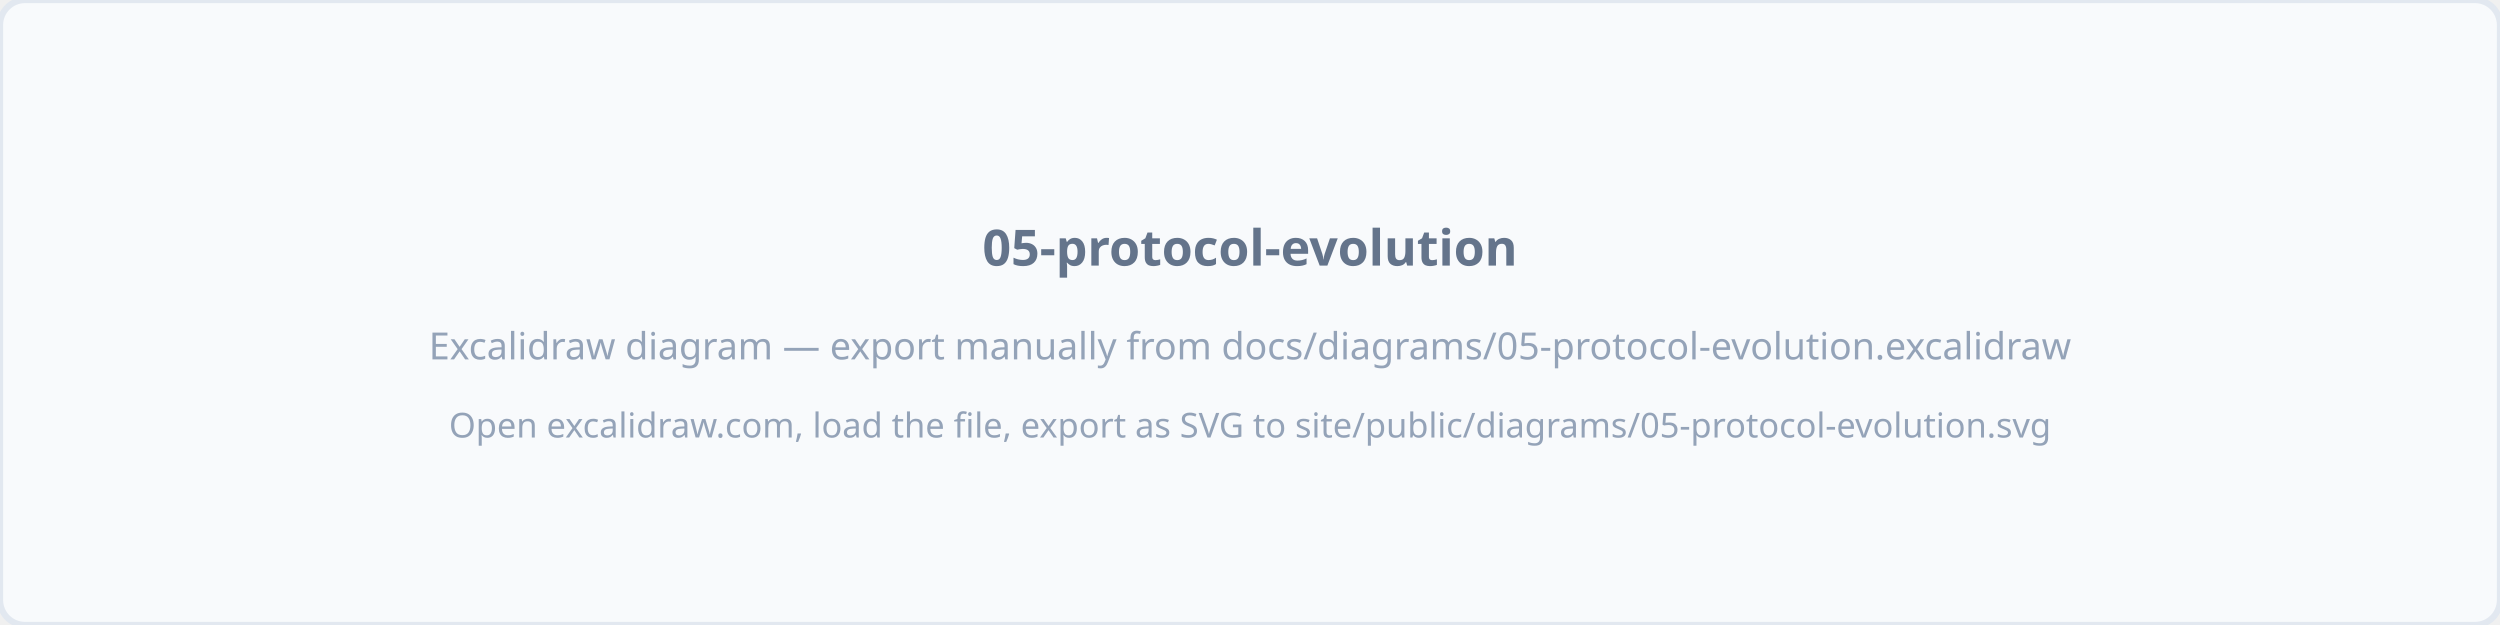
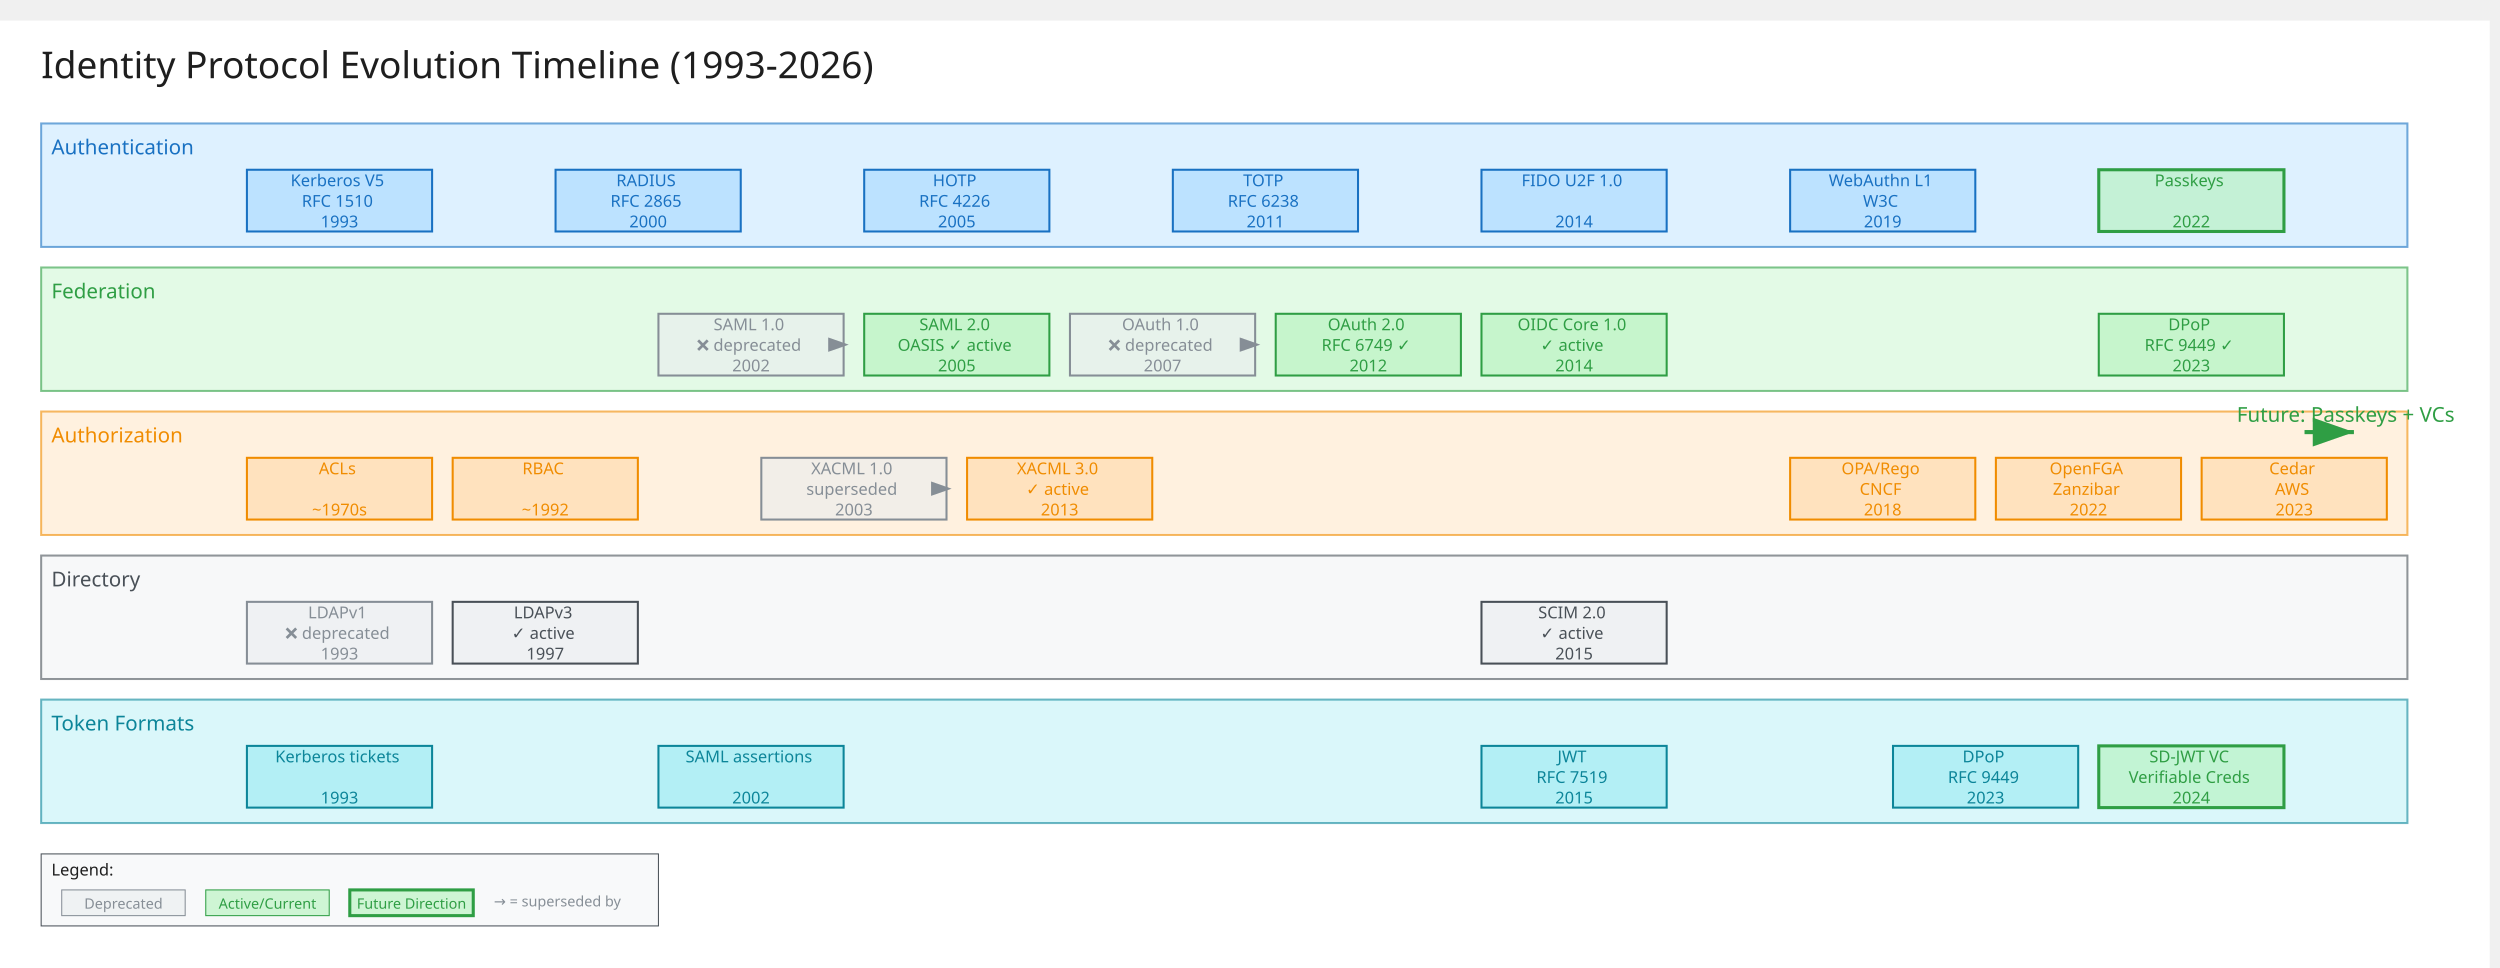
- <svg xmlns="http://www.w3.org/2000/svg" width="800" height="200" viewBox="0 0 800 200">
-   <rect width="800" height="200" fill="#f8fafc" stroke="#e2e8f0" stroke-width="2" rx="8" />
-   <text x="400" y="85" font-family="system-ui, sans-serif" font-size="16" fill="#64748b" text-anchor="middle" font-weight="600">05-protocol-evolution</text>
-   <text x="400" y="115" font-family="system-ui, sans-serif" font-size="12" fill="#94a3b8" text-anchor="middle">Excalidraw diagram — export manually from docs/diagrams/05-protocol-evolution.excalidraw</text>
-   <text x="400" y="140" font-family="system-ui, sans-serif" font-size="11" fill="#94a3b8" text-anchor="middle">Open excalidraw.com, load the file, export as SVG to site/public/diagrams/05-protocol-evolution.svg</text>
+ <svg xmlns="http://www.w3.org/2000/svg" viewBox="10.00 -20.00 2430.00 940.00" width="2430" height="940">
+   <rect width="100%" height="100%" fill="#ffffff" />
+   <defs>
+     <marker id="arrow-end-0" markerWidth="10" markerHeight="7" refX="10" refY="3.5" orient="auto">
+       <polygon points="0 0, 10 3.5, 0 7" fill="rgba(134,142,150,1.00)" />
+     </marker>
+     <marker id="arrow-end-1" markerWidth="10" markerHeight="7" refX="10" refY="3.5" orient="auto">
+       <polygon points="0 0, 10 3.5, 0 7" fill="rgba(134,142,150,1.00)" />
+     </marker>
+     <marker id="arrow-end-2" markerWidth="10" markerHeight="7" refX="10" refY="3.5" orient="auto">
+       <polygon points="0 0, 10 3.5, 0 7" fill="rgba(134,142,150,1.00)" />
+     </marker>
+     <marker id="arrow-end-3" markerWidth="10" markerHeight="7" refX="10" refY="3.5" orient="auto">
+       <polygon points="0 0, 10 3.5, 0 7" fill="rgba(47,158,68,1.00)" />
+     </marker>
+   </defs>
+   <rect x="50" y="100" width="2300" height="120" rx="0" fill="rgba(165,216,255,0.36)" stroke="rgba(25,113,194,0.60)" stroke-width="2" />
+   <rect x="250" y="145" width="180" height="60" rx="0" fill="rgba(165,216,255,0.60)" stroke="rgba(25,113,194,1.00)" stroke-width="2" />
+   <rect x="550" y="145" width="180" height="60" rx="0" fill="rgba(165,216,255,0.60)" stroke="rgba(25,113,194,1.00)" stroke-width="2" />
+   <rect x="850" y="145" width="180" height="60" rx="0" fill="rgba(165,216,255,0.60)" stroke="rgba(25,113,194,1.00)" stroke-width="2" />
+   <rect x="1150" y="145" width="180" height="60" rx="0" fill="rgba(165,216,255,0.60)" stroke="rgba(25,113,194,1.00)" stroke-width="2" />
+   <rect x="1450" y="145" width="180" height="60" rx="0" fill="rgba(165,216,255,0.60)" stroke="rgba(25,113,194,1.00)" stroke-width="2" />
+   <rect x="1750" y="145" width="180" height="60" rx="0" fill="rgba(165,216,255,0.60)" stroke="rgba(25,113,194,1.00)" stroke-width="2" />
+   <rect x="2050" y="145" width="180" height="60" rx="0" fill="rgba(178,242,187,0.60)" stroke="rgba(47,158,68,1.00)" stroke-width="3" />
+   <rect x="50" y="240" width="2300" height="120" rx="0" fill="rgba(178,242,187,0.36)" stroke="rgba(47,158,68,0.60)" stroke-width="2" />
+   <rect x="650" y="285" width="180" height="60" rx="0" fill="rgba(233,236,239,0.60)" stroke="rgba(134,142,150,1.00)" stroke-width="2" />
+   <rect x="850" y="285" width="180" height="60" rx="0" fill="rgba(178,242,187,0.60)" stroke="rgba(47,158,68,1.00)" stroke-width="2" />
+   <rect x="1050" y="285" width="180" height="60" rx="0" fill="rgba(233,236,239,0.60)" stroke="rgba(134,142,150,1.00)" stroke-width="2" />
+   <rect x="1250" y="285" width="180" height="60" rx="0" fill="rgba(178,242,187,0.60)" stroke="rgba(47,158,68,1.00)" stroke-width="2" />
+   <rect x="1450" y="285" width="180" height="60" rx="0" fill="rgba(178,242,187,0.60)" stroke="rgba(47,158,68,1.00)" stroke-width="2" />
+   <rect x="2050" y="285" width="180" height="60" rx="0" fill="rgba(178,242,187,0.60)" stroke="rgba(47,158,68,1.00)" stroke-width="2" />
+   <rect x="50" y="380" width="2300" height="120" rx="0" fill="rgba(255,216,168,0.36)" stroke="rgba(240,140,0,0.60)" stroke-width="2" />
+   <rect x="250" y="425" width="180" height="60" rx="0" fill="rgba(255,216,168,0.60)" stroke="rgba(240,140,0,1.00)" stroke-width="2" />
+   <rect x="450" y="425" width="180" height="60" rx="0" fill="rgba(255,216,168,0.60)" stroke="rgba(240,140,0,1.00)" stroke-width="2" />
+   <rect x="750" y="425" width="180" height="60" rx="0" fill="rgba(233,236,239,0.60)" stroke="rgba(134,142,150,1.00)" stroke-width="2" />
+   <rect x="950" y="425" width="180" height="60" rx="0" fill="rgba(255,216,168,0.60)" stroke="rgba(240,140,0,1.00)" stroke-width="2" />
+   <rect x="1750" y="425" width="180" height="60" rx="0" fill="rgba(255,216,168,0.60)" stroke="rgba(240,140,0,1.00)" stroke-width="2" />
+   <rect x="1950" y="425" width="180" height="60" rx="0" fill="rgba(255,216,168,0.60)" stroke="rgba(240,140,0,1.00)" stroke-width="2" />
+   <rect x="2150" y="425" width="180" height="60" rx="0" fill="rgba(255,216,168,0.60)" stroke="rgba(240,140,0,1.00)" stroke-width="2" />
+   <rect x="50" y="520" width="2300" height="120" rx="0" fill="rgba(233,236,239,0.36)" stroke="rgba(73,80,87,0.60)" stroke-width="2" />
+   <rect x="250" y="565" width="180" height="60" rx="0" fill="rgba(233,236,239,0.60)" stroke="rgba(134,142,150,1.00)" stroke-width="2" />
+   <rect x="450" y="565" width="180" height="60" rx="0" fill="rgba(233,236,239,0.60)" stroke="rgba(73,80,87,1.00)" stroke-width="2" />
+   <rect x="1450" y="565" width="180" height="60" rx="0" fill="rgba(233,236,239,0.60)" stroke="rgba(73,80,87,1.00)" stroke-width="2" />
+   <rect x="50" y="660" width="2300" height="120" rx="0" fill="rgba(153,233,242,0.36)" stroke="rgba(12,133,153,0.60)" stroke-width="2" />
+   <rect x="250" y="705" width="180" height="60" rx="0" fill="rgba(153,233,242,0.60)" stroke="rgba(12,133,153,1.00)" stroke-width="2" />
+   <rect x="650" y="705" width="180" height="60" rx="0" fill="rgba(153,233,242,0.60)" stroke="rgba(12,133,153,1.00)" stroke-width="2" />
+   <rect x="1450" y="705" width="180" height="60" rx="0" fill="rgba(153,233,242,0.60)" stroke="rgba(12,133,153,1.00)" stroke-width="2" />
+   <rect x="1850" y="705" width="180" height="60" rx="0" fill="rgba(153,233,242,0.60)" stroke="rgba(12,133,153,1.00)" stroke-width="2" />
+   <rect x="2050" y="705" width="180" height="60" rx="0" fill="rgba(178,242,187,0.60)" stroke="rgba(47,158,68,1.00)" stroke-width="3" />
+   <rect x="50" y="810" width="600" height="70" rx="0" fill="rgba(248,249,250,1.00)" stroke="rgba(73,80,87,1.00)" stroke-width="1" />
+   <rect x="70" y="845" width="120" height="25" rx="0" fill="rgba(233,236,239,0.60)" stroke="rgba(134,142,150,1.00)" stroke-width="1" />
+   <rect x="210" y="845" width="120" height="25" rx="0" fill="rgba(178,242,187,0.60)" stroke="rgba(47,158,68,1.00)" stroke-width="1" />
+   <rect x="350" y="845" width="120" height="25" rx="0" fill="rgba(178,242,187,0.60)" stroke="rgba(47,158,68,1.00)" stroke-width="3" />
+   <line x1="835.00" y1="315.00" x2="835.00" y2="315.00" stroke="rgba(134,142,150,1.00)" stroke-width="2" marker-end="url(#arrow-end-0)" />
+   <line x1="1235.00" y1="315.00" x2="1235.00" y2="315.00" stroke="rgba(134,142,150,1.00)" stroke-width="2" marker-end="url(#arrow-end-1)" />
+   <line x1="935.00" y1="455.00" x2="935.00" y2="455.00" stroke="rgba(134,142,150,1.00)" stroke-width="2" marker-end="url(#arrow-end-2)" />
+   <line x1="2250.00" y1="400.00" x2="2298.00" y2="400.00" stroke="rgba(47,158,68,1.00)" stroke-width="4" marker-end="url(#arrow-end-3)" />
+   <text font-family="sans-serif" font-size="36" fill="rgba(30,30,30,1.00)" text-anchor="start">
+     <tspan x="50.00" y="56.00">Identity Protocol Evolution Timeline (1993-2026)</tspan>
+   </text>
+   <text font-family="sans-serif" font-size="20" fill="rgba(25,113,194,1.00)" text-anchor="start">
+     <tspan x="60.00" y="130.00">Authentication</tspan>
+   </text>
+   <text font-family="sans-serif" font-size="16" fill="rgba(25,113,194,1.00)" text-anchor="middle">
+     <tspan x="340.00" y="161.00">Kerberos V5</tspan>
+     <tspan x="340.00" y="181.00">RFC 1510</tspan>
+     <tspan x="340.00" y="201.00">1993</tspan>
+   </text>
+   <text font-family="sans-serif" font-size="16" fill="rgba(25,113,194,1.00)" text-anchor="middle">
+     <tspan x="640.00" y="161.00">RADIUS</tspan>
+     <tspan x="640.00" y="181.00">RFC 2865</tspan>
+     <tspan x="640.00" y="201.00">2000</tspan>
+   </text>
+   <text font-family="sans-serif" font-size="16" fill="rgba(25,113,194,1.00)" text-anchor="middle">
+     <tspan x="940.00" y="161.00">HOTP</tspan>
+     <tspan x="940.00" y="181.00">RFC 4226</tspan>
+     <tspan x="940.00" y="201.00">2005</tspan>
+   </text>
+   <text font-family="sans-serif" font-size="16" fill="rgba(25,113,194,1.00)" text-anchor="middle">
+     <tspan x="1240.00" y="161.00">TOTP</tspan>
+     <tspan x="1240.00" y="181.00">RFC 6238</tspan>
+     <tspan x="1240.00" y="201.00">2011</tspan>
+   </text>
+   <text font-family="sans-serif" font-size="16" fill="rgba(25,113,194,1.00)" text-anchor="middle">
+     <tspan x="1540.00" y="161.00">FIDO U2F 1.0</tspan>
+     <tspan x="1540.00" y="181.00" />
+     <tspan x="1540.00" y="201.00">2014</tspan>
+   </text>
+   <text font-family="sans-serif" font-size="16" fill="rgba(25,113,194,1.00)" text-anchor="middle">
+     <tspan x="1840.00" y="161.00">WebAuthn L1</tspan>
+     <tspan x="1840.00" y="181.00">W3C</tspan>
+     <tspan x="1840.00" y="201.00">2019</tspan>
+   </text>
+   <text font-family="sans-serif" font-size="16" fill="rgba(47,158,68,1.00)" text-anchor="middle">
+     <tspan x="2140.00" y="161.00">Passkeys</tspan>
+     <tspan x="2140.00" y="181.00" />
+     <tspan x="2140.00" y="201.00">2022</tspan>
+   </text>
+   <text font-family="sans-serif" font-size="20" fill="rgba(47,158,68,1.00)" text-anchor="start">
+     <tspan x="60.00" y="270.00">Federation</tspan>
+   </text>
+   <text font-family="sans-serif" font-size="16" fill="rgba(134,142,150,1.00)" text-anchor="middle">
+     <tspan x="740.00" y="301.00">SAML 1.0</tspan>
+     <tspan x="740.00" y="321.00">❌ deprecated</tspan>
+     <tspan x="740.00" y="341.00">2002</tspan>
+   </text>
+   <text font-family="sans-serif" font-size="16" fill="rgba(47,158,68,1.00)" text-anchor="middle">
+     <tspan x="940.00" y="301.00">SAML 2.0</tspan>
+     <tspan x="940.00" y="321.00">OASIS ✓ active</tspan>
+     <tspan x="940.00" y="341.00">2005</tspan>
+   </text>
+   <text font-family="sans-serif" font-size="16" fill="rgba(134,142,150,1.00)" text-anchor="middle">
+     <tspan x="1140.00" y="301.00">OAuth 1.0</tspan>
+     <tspan x="1140.00" y="321.00">❌ deprecated</tspan>
+     <tspan x="1140.00" y="341.00">2007</tspan>
+   </text>
+   <text font-family="sans-serif" font-size="16" fill="rgba(47,158,68,1.00)" text-anchor="middle">
+     <tspan x="1340.00" y="301.00">OAuth 2.0</tspan>
+     <tspan x="1340.00" y="321.00">RFC 6749 ✓</tspan>
+     <tspan x="1340.00" y="341.00">2012</tspan>
+   </text>
+   <text font-family="sans-serif" font-size="16" fill="rgba(47,158,68,1.00)" text-anchor="middle">
+     <tspan x="1540.00" y="301.00">OIDC Core 1.0</tspan>
+     <tspan x="1540.00" y="321.00">✓ active</tspan>
+     <tspan x="1540.00" y="341.00">2014</tspan>
+   </text>
+   <text font-family="sans-serif" font-size="16" fill="rgba(47,158,68,1.00)" text-anchor="middle">
+     <tspan x="2140.00" y="301.00">DPoP</tspan>
+     <tspan x="2140.00" y="321.00">RFC 9449 ✓</tspan>
+     <tspan x="2140.00" y="341.00">2023</tspan>
+   </text>
+   <text font-family="sans-serif" font-size="20" fill="rgba(240,140,0,1.00)" text-anchor="start">
+     <tspan x="60.00" y="410.00">Authorization</tspan>
+   </text>
+   <text font-family="sans-serif" font-size="16" fill="rgba(240,140,0,1.00)" text-anchor="middle">
+     <tspan x="340.00" y="441.00">ACLs</tspan>
+     <tspan x="340.00" y="461.00" />
+     <tspan x="340.00" y="481.00">~1970s</tspan>
+   </text>
+   <text font-family="sans-serif" font-size="16" fill="rgba(240,140,0,1.00)" text-anchor="middle">
+     <tspan x="540.00" y="441.00">RBAC</tspan>
+     <tspan x="540.00" y="461.00" />
+     <tspan x="540.00" y="481.00">~1992</tspan>
+   </text>
+   <text font-family="sans-serif" font-size="16" fill="rgba(134,142,150,1.00)" text-anchor="middle">
+     <tspan x="840.00" y="441.00">XACML 1.0</tspan>
+     <tspan x="840.00" y="461.00">superseded</tspan>
+     <tspan x="840.00" y="481.00">2003</tspan>
+   </text>
+   <text font-family="sans-serif" font-size="16" fill="rgba(240,140,0,1.00)" text-anchor="middle">
+     <tspan x="1040.00" y="441.00">XACML 3.0</tspan>
+     <tspan x="1040.00" y="461.00">✓ active</tspan>
+     <tspan x="1040.00" y="481.00">2013</tspan>
+   </text>
+   <text font-family="sans-serif" font-size="16" fill="rgba(240,140,0,1.00)" text-anchor="middle">
+     <tspan x="1840.00" y="441.00">OPA/Rego</tspan>
+     <tspan x="1840.00" y="461.00">CNCF</tspan>
+     <tspan x="1840.00" y="481.00">2018</tspan>
+   </text>
+   <text font-family="sans-serif" font-size="16" fill="rgba(240,140,0,1.00)" text-anchor="middle">
+     <tspan x="2040.00" y="441.00">OpenFGA</tspan>
+     <tspan x="2040.00" y="461.00">Zanzibar</tspan>
+     <tspan x="2040.00" y="481.00">2022</tspan>
+   </text>
+   <text font-family="sans-serif" font-size="16" fill="rgba(240,140,0,1.00)" text-anchor="middle">
+     <tspan x="2240.00" y="441.00">Cedar</tspan>
+     <tspan x="2240.00" y="461.00">AWS</tspan>
+     <tspan x="2240.00" y="481.00">2023</tspan>
+   </text>
+   <text font-family="sans-serif" font-size="20" fill="rgba(73,80,87,1.00)" text-anchor="start">
+     <tspan x="60.00" y="550.00">Directory</tspan>
+   </text>
+   <text font-family="sans-serif" font-size="16" fill="rgba(134,142,150,1.00)" text-anchor="middle">
+     <tspan x="340.00" y="581.00">LDAPv1</tspan>
+     <tspan x="340.00" y="601.00">❌ deprecated</tspan>
+     <tspan x="340.00" y="621.00">1993</tspan>
+   </text>
+   <text font-family="sans-serif" font-size="16" fill="rgba(73,80,87,1.00)" text-anchor="middle">
+     <tspan x="540.00" y="581.00">LDAPv3</tspan>
+     <tspan x="540.00" y="601.00">✓ active</tspan>
+     <tspan x="540.00" y="621.00">1997</tspan>
+   </text>
+   <text font-family="sans-serif" font-size="16" fill="rgba(73,80,87,1.00)" text-anchor="middle">
+     <tspan x="1540.00" y="581.00">SCIM 2.0</tspan>
+     <tspan x="1540.00" y="601.00">✓ active</tspan>
+     <tspan x="1540.00" y="621.00">2015</tspan>
+   </text>
+   <text font-family="sans-serif" font-size="20" fill="rgba(12,133,153,1.00)" text-anchor="start">
+     <tspan x="60.00" y="690.00">Token Formats</tspan>
+   </text>
+   <text font-family="sans-serif" font-size="16" fill="rgba(12,133,153,1.00)" text-anchor="middle">
+     <tspan x="340.00" y="721.00">Kerberos tickets</tspan>
+     <tspan x="340.00" y="741.00" />
+     <tspan x="340.00" y="761.00">1993</tspan>
+   </text>
+   <text font-family="sans-serif" font-size="16" fill="rgba(12,133,153,1.00)" text-anchor="middle">
+     <tspan x="740.00" y="721.00">SAML assertions</tspan>
+     <tspan x="740.00" y="741.00" />
+     <tspan x="740.00" y="761.00">2002</tspan>
+   </text>
+   <text font-family="sans-serif" font-size="16" fill="rgba(12,133,153,1.00)" text-anchor="middle">
+     <tspan x="1540.00" y="721.00">JWT</tspan>
+     <tspan x="1540.00" y="741.00">RFC 7519</tspan>
+     <tspan x="1540.00" y="761.00">2015</tspan>
+   </text>
+   <text font-family="sans-serif" font-size="16" fill="rgba(12,133,153,1.00)" text-anchor="middle">
+     <tspan x="1940.00" y="721.00">DPoP</tspan>
+     <tspan x="1940.00" y="741.00">RFC 9449</tspan>
+     <tspan x="1940.00" y="761.00">2023</tspan>
+   </text>
+   <text font-family="sans-serif" font-size="16" fill="rgba(47,158,68,1.00)" text-anchor="middle">
+     <tspan x="2140.00" y="721.00">SD-JWT VC</tspan>
+     <tspan x="2140.00" y="741.00">Verifiable Creds</tspan>
+     <tspan x="2140.00" y="761.00">2024</tspan>
+   </text>
+   <text font-family="sans-serif" font-size="20" fill="rgba(47,158,68,1.00)" text-anchor="middle">
+     <tspan x="2290.00" y="390.00">Future: Passkeys + VCs</tspan>
+   </text>
+   <text font-family="sans-serif" font-size="16" fill="rgba(30,30,30,1.00)" text-anchor="start">
+     <tspan x="60.00" y="831.00">Legend:</tspan>
+   </text>
+   <text font-family="sans-serif" font-size="14" fill="rgba(134,142,150,1.00)" text-anchor="middle">
+     <tspan x="130.00" y="863.25">Deprecated</tspan>
+   </text>
+   <text font-family="sans-serif" font-size="14" fill="rgba(47,158,68,1.00)" text-anchor="middle">
+     <tspan x="270.00" y="863.25">Active/Current</tspan>
+   </text>
+   <text font-family="sans-serif" font-size="14" fill="rgba(47,158,68,1.00)" text-anchor="middle">
+     <tspan x="410.00" y="863.25">Future Direction</tspan>
+   </text>
+   <text font-family="sans-serif" font-size="14" fill="rgba(134,142,150,1.00)" text-anchor="start">
+     <tspan x="490.00" y="861.00">→ = superseded by</tspan>
+   </text>
</svg>
